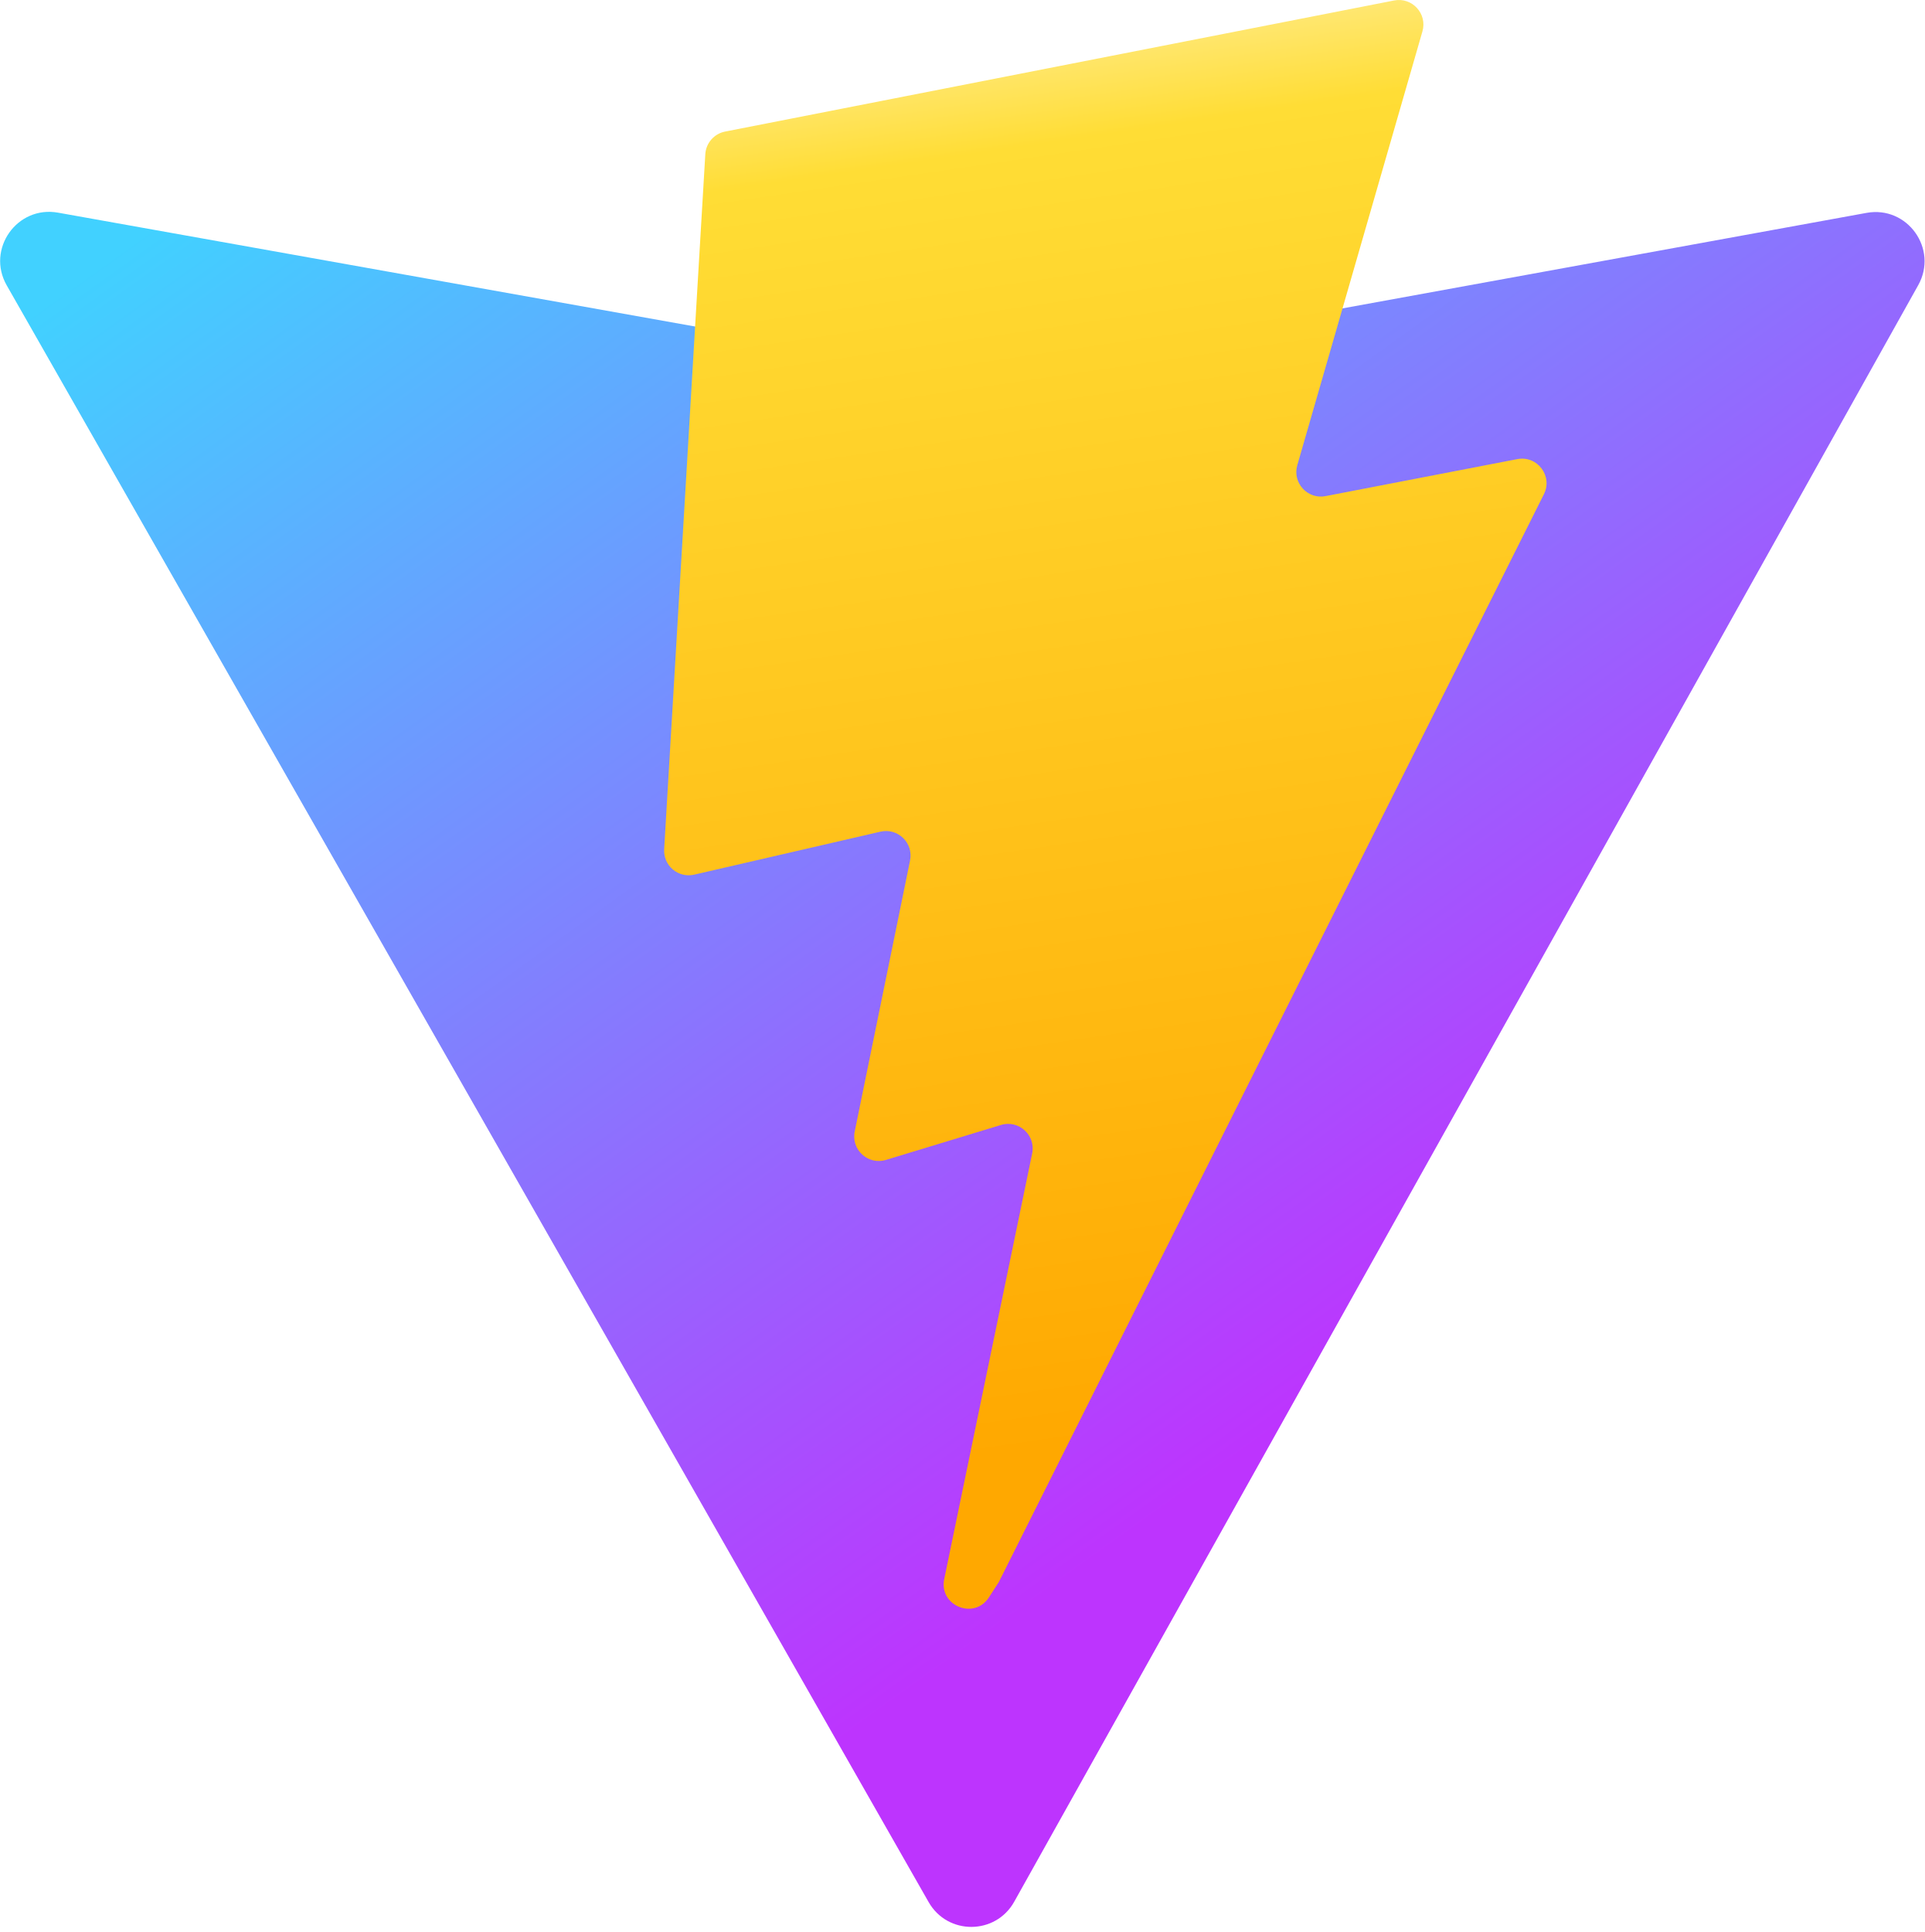
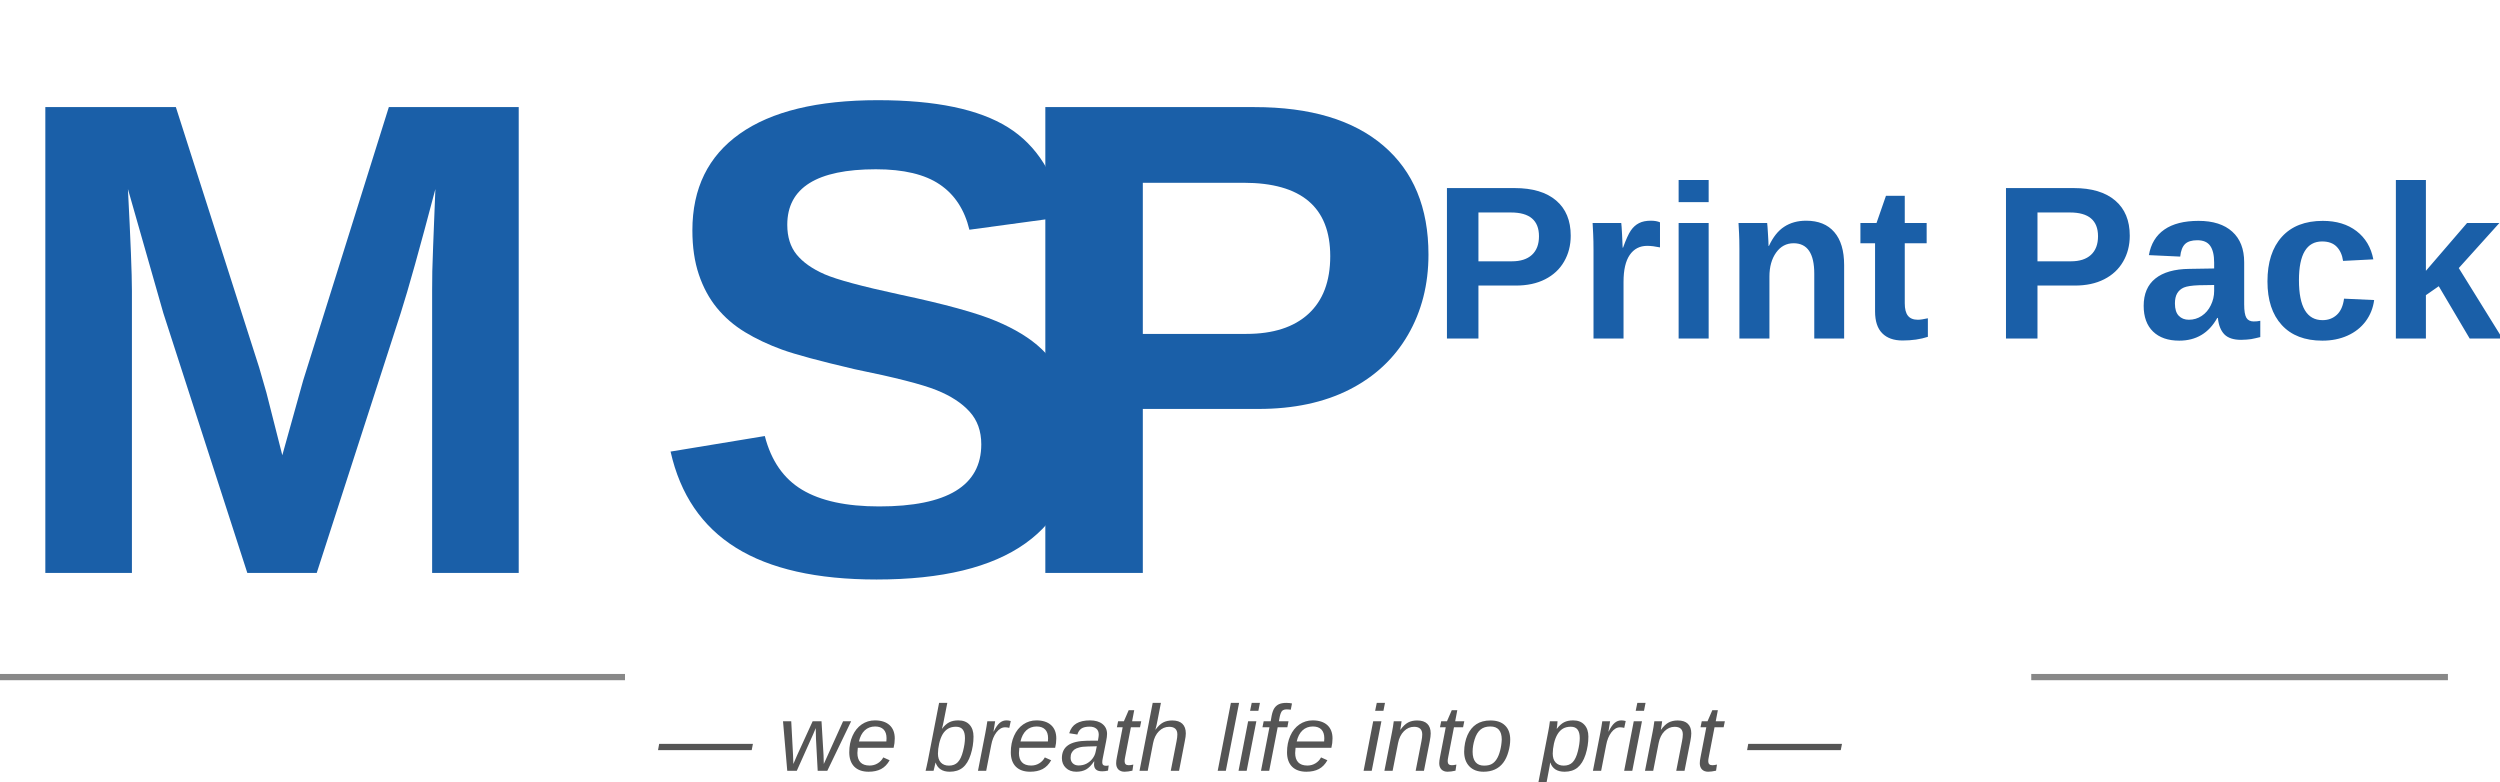
- <svg xmlns="http://www.w3.org/2000/svg" aria-hidden="true" role="img" class="iconify iconify--logos" width="31.88" height="32" preserveAspectRatio="xMidYMid meet" viewBox="0 0 256 257">
-   <defs>
-     <linearGradient id="IconifyId1813088fe1fbc01fb466" x1="-.828%" x2="57.636%" y1="7.652%" y2="78.411%">
-       <stop offset="0%" stop-color="#41D1FF" />
-       <stop offset="100%" stop-color="#BD34FE" />
-     </linearGradient>
-     <linearGradient id="IconifyId1813088fe1fbc01fb467" x1="43.376%" x2="50.316%" y1="2.242%" y2="89.03%">
-       <stop offset="0%" stop-color="#FFEA83" />
-       <stop offset="8.333%" stop-color="#FFDD35" />
-       <stop offset="100%" stop-color="#FFA800" />
-     </linearGradient>
-   </defs>
-   <path fill="url(#IconifyId1813088fe1fbc01fb466)" d="M255.153 37.938L134.897 252.976c-2.483 4.44-8.862 4.466-11.382.048L.875 37.958c-2.746-4.814 1.371-10.646 6.827-9.67l120.385 21.517a6.537 6.537 0 0 0 2.322-.004l117.867-21.483c5.438-.991 9.574 4.796 6.877 9.62Z" />
-   <path fill="url(#IconifyId1813088fe1fbc01fb467)" d="M185.432.063L96.44 17.501a3.268 3.268 0 0 0-2.634 3.014l-5.474 92.456a3.268 3.268 0 0 0 3.997 3.378l24.777-5.718c2.318-.535 4.413 1.507 3.936 3.838l-7.361 36.047c-.495 2.426 1.782 4.5 4.151 3.78l15.304-4.649c2.372-.72 4.652 1.36 4.15 3.788l-11.698 56.621c-.732 3.542 3.979 5.473 5.943 2.437l1.313-2.028l72.516-144.72c1.215-2.423-.88-5.186-3.54-4.672l-25.505 4.922c-2.396.462-4.435-1.77-3.759-4.114l16.646-57.705c.677-2.35-1.37-4.583-3.769-4.113Z" />
+ <svg xmlns="http://www.w3.org/2000/svg" viewBox="0 0 480 150">
+   <text x="0" y="110" font-size="130" font-weight="900" font-family="Arial Black, Arial, sans-serif" fill="#1a5fa8">M</text>
+   <text x="125" y="110" font-size="130" font-weight="900" font-family="Arial Black, Arial, sans-serif" fill="#1a5fa8">S</text>
+   <text x="192" y="110" font-size="130" font-weight="900" font-family="Arial Black, Arial, sans-serif" fill="#1a5fa8">P</text>
+   <text x="275" y="65" font-size="42" font-weight="700" font-family="Arial, sans-serif" fill="#1a5fa8">Print Pack</text>
+   <line x1="0" y1="130" x2="120" y2="130" stroke="#888" stroke-width="1.2" />
+   <line x1="390" y1="130" x2="470" y2="130" stroke="#888" stroke-width="1.2" />
+   <text x="240" y="148" font-size="18" font-family="Arial, sans-serif" fill="#555" text-anchor="middle" font-style="italic">— we breath life into print —</text>
</svg>
